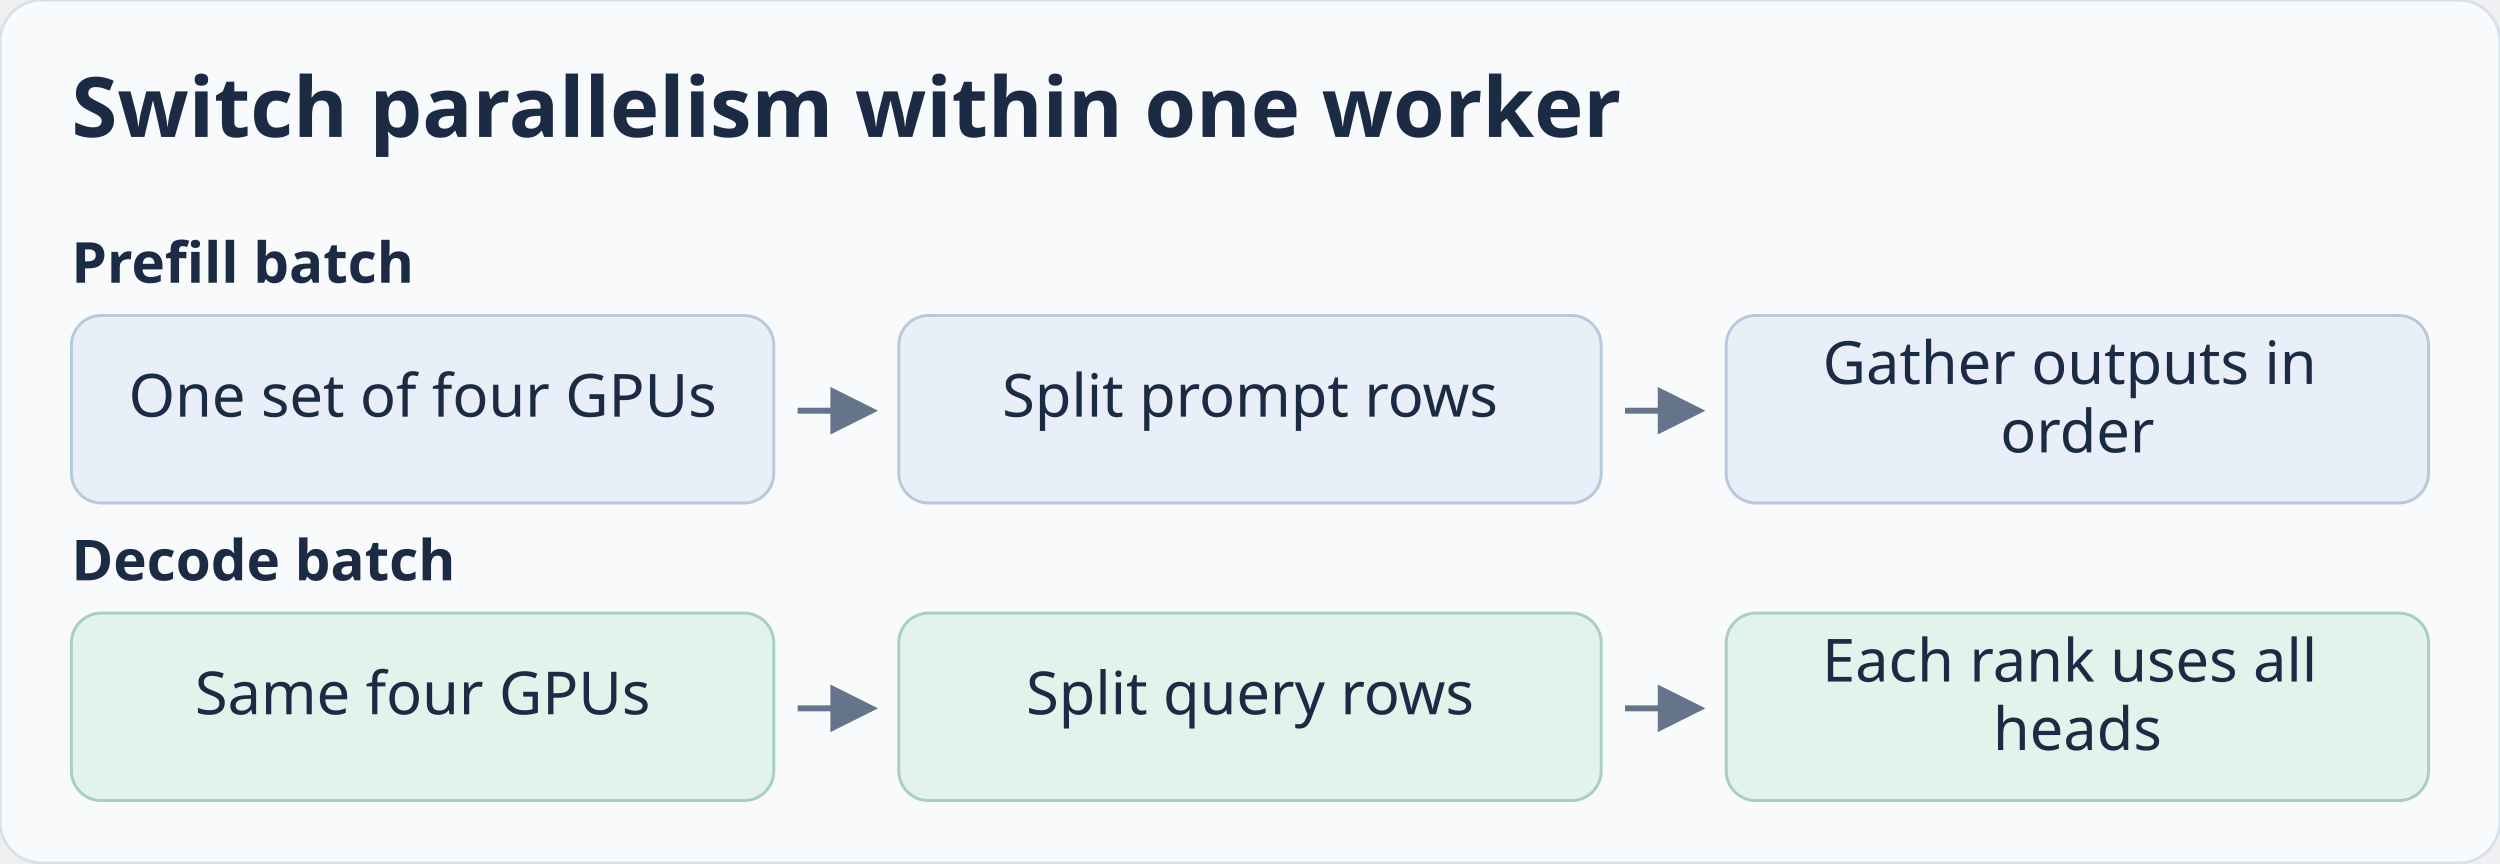
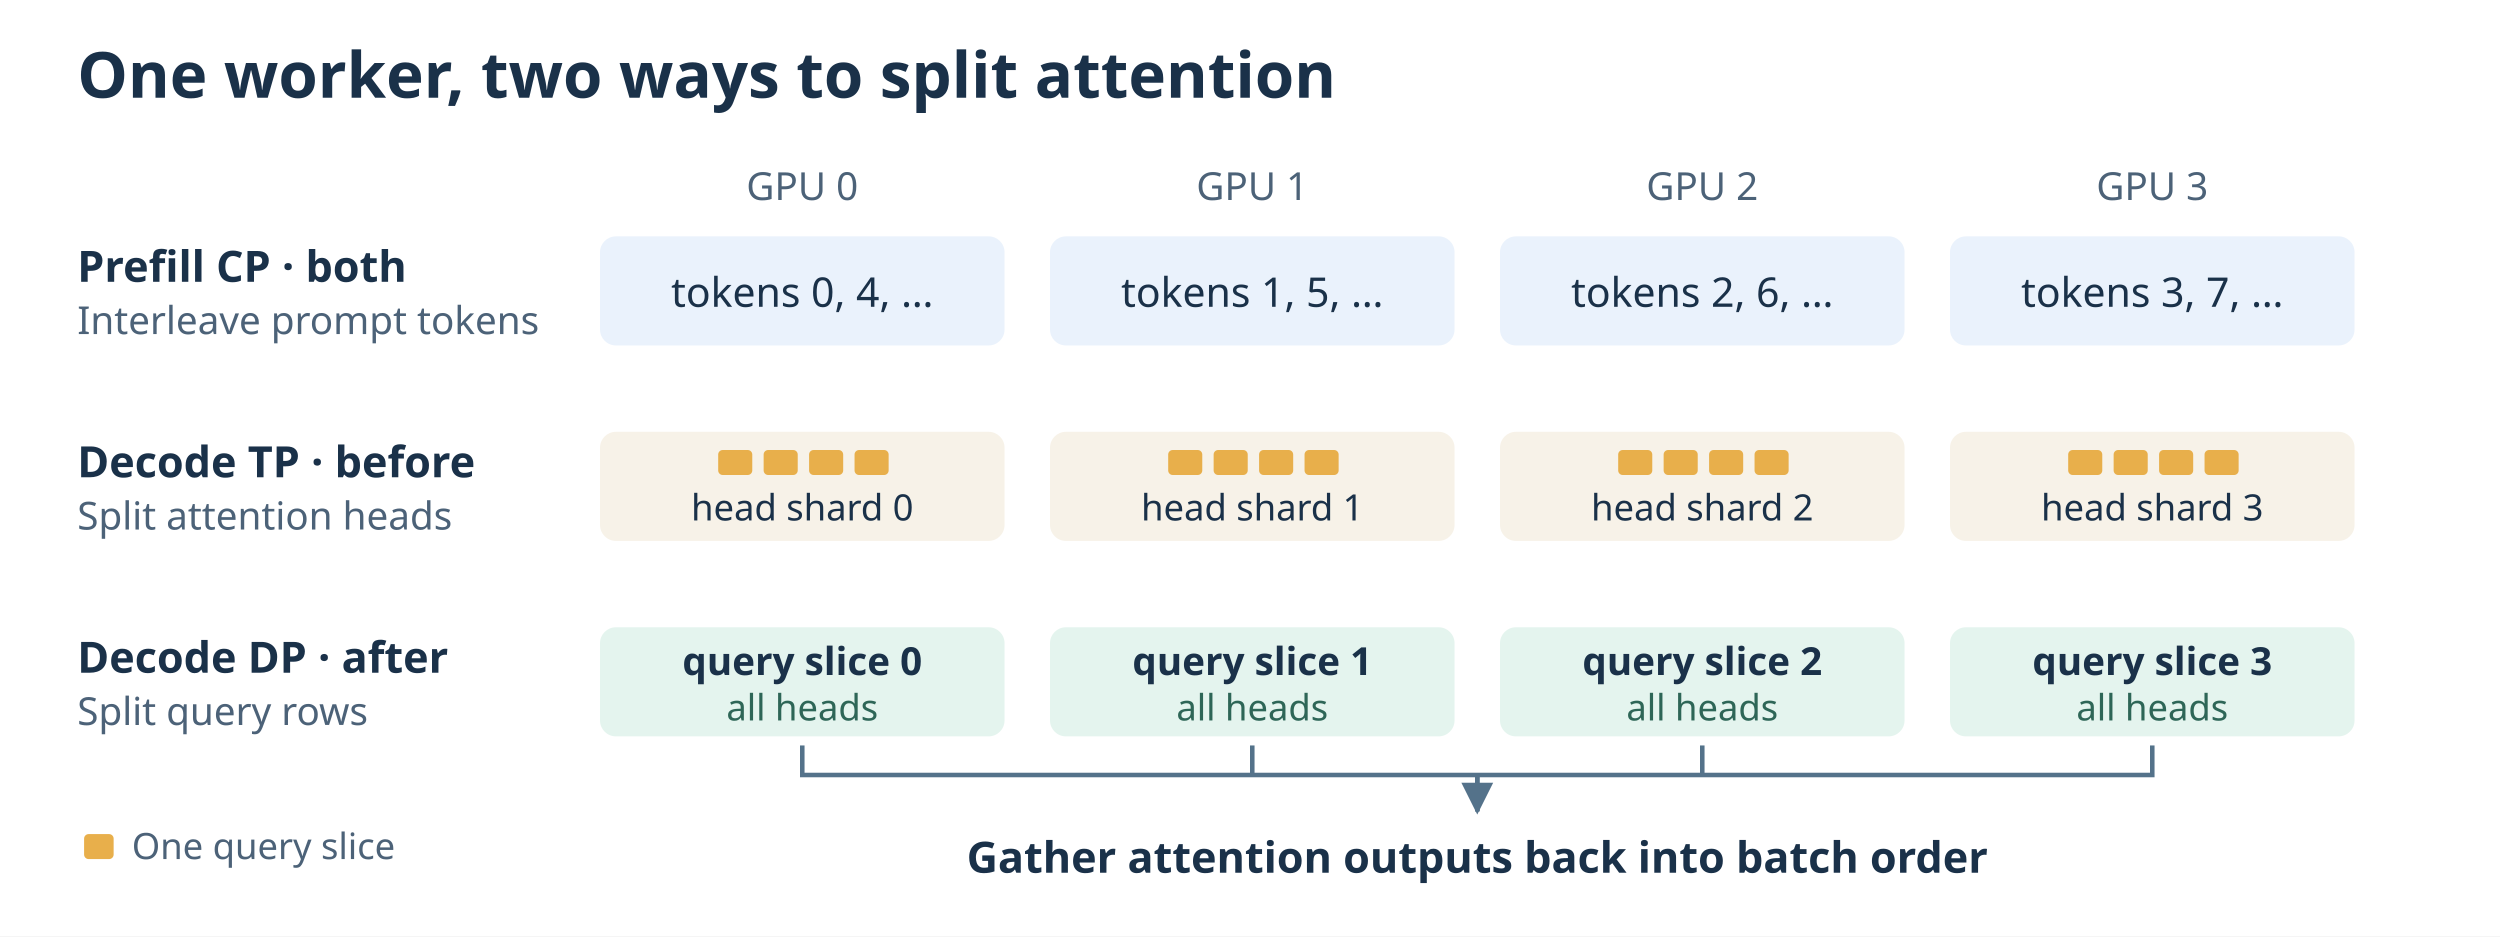
- <svg xmlns="http://www.w3.org/2000/svg" viewBox="0 0 840 290" role="img" aria-labelledby="title">
+ <svg xmlns="http://www.w3.org/2000/svg" width="1100" height="412" viewBox="0 0 1100 412" role="img" aria-labelledby="title desc">
  <defs>
-     <marker id="arrow" markerWidth="8" markerHeight="8" refX="7" refY="4" orient="auto">
-       <path d="M0 0l8 4-8 4z" fill="#64748b" />
+     <rect id="card" width="178" height="48" rx="7" />
+     <g id="allq" fill="#e8af4b">
+       <rect width="15" height="11" rx="2" />
+       <rect x="20" width="15" height="11" rx="2" />
+       <rect x="40" width="15" height="11" rx="2" />
+       <rect x="60" width="15" height="11" rx="2" />
+     </g>
+     <marker id="arrow" viewBox="0 0 10 10" refX="9" refY="5" markerWidth="7" markerHeight="7" orient="auto">
+       <path d="m0 0 10 5-10 5z" fill="#54728a" />
    </marker>
  </defs>
-   <style>
- text { font: 20px system-ui, sans-serif; fill: #1b2b43; }
- .title { font-size: 28px; font-weight: 700; }
- .label { font-size: 19px; font-weight: 650; }
- .arrow { stroke: #64748b; stroke-width: 2; marker-end: url(#arrow); }
- </style>
-   <rect width="840" height="290" rx="14" fill="#f8fafc" stroke="#d7e1eb" />
-   <text x="24" y="46" class="title">Switch parallelism within one worker</text>
-   <text x="24" y="95" class="label">Prefill batch</text>
-   <rect x="24" y="106" width="236" height="63" rx="10" fill="#e9eff8" stroke="#b8c9dc" />
-   <text x="142" y="140" text-anchor="middle">
-     <tspan x="142" dy="0">One set of four GPUs</tspan>
-   </text>
-   <path d="M268 138h25" class="arrow" />
-   <rect x="302" y="106" width="236" height="63" rx="10" fill="#e9eff8" stroke="#b8c9dc" />
-   <text x="420" y="140" text-anchor="middle">
-     <tspan x="420" dy="0">Split prompt rows</tspan>
-   </text>
-   <path d="M546 138h25" class="arrow" />
-   <rect x="580" y="106" width="236" height="63" rx="10" fill="#e9eff8" stroke="#b8c9dc" />
-   <text x="698" y="129" text-anchor="middle">
-     <tspan x="698" dy="0">Gather outputs in</tspan>
-     <tspan x="698" dy="23">order</tspan>
-   </text>
-   <text x="24" y="195" class="label">Decode batch</text>
-   <rect x="24" y="206" width="236" height="63" rx="10" fill="#e2f3eb" stroke="#a8cfc0" />
-   <text x="142" y="240" text-anchor="middle">
-     <tspan x="142" dy="0">Same four GPUs</tspan>
-   </text>
-   <path d="M268 238h25" class="arrow" />
-   <rect x="302" y="206" width="236" height="63" rx="10" fill="#e2f3eb" stroke="#a8cfc0" />
-   <text x="420" y="240" text-anchor="middle">
-     <tspan x="420" dy="0">Split query rows</tspan>
-   </text>
-   <path d="M546 238h25" class="arrow" />
-   <rect x="580" y="206" width="236" height="63" rx="10" fill="#e2f3eb" stroke="#a8cfc0" />
-   <text x="698" y="229" text-anchor="middle">
-     <tspan x="698" dy="0">Each rank uses all</tspan>
-     <tspan x="698" dy="23">heads</tspan>
-   </text>
+   <rect width="1100" height="412" fill="#fff" />
+   <g font-family="system-ui, sans-serif" fill="#1a3149">
+     <text x="34" y="43" font-size="28" font-weight="700">One worker, two ways to split attention</text>
+     <g font-size="17" fill="#4c6278" text-anchor="middle">
+       <text x="353" y="88">GPU 0</text>
+       <text x="551" y="88">GPU 1</text>
+       <text x="749" y="88">GPU 2</text>
+       <text x="947" y="88">GPU 3</text>
+     </g>
+     <g fill="#eaf2fc">
+       <use href="#card" x="264" y="104" />
+       <use href="#card" x="462" y="104" />
+       <use href="#card" x="660" y="104" />
+       <use href="#card" x="858" y="104" />
+     </g>
+     <g fill="#f7f2e8">
+       <use href="#card" x="264" y="190" />
+       <use href="#card" x="462" y="190" />
+       <use href="#card" x="660" y="190" />
+       <use href="#card" x="858" y="190" />
+     </g>
+     <g fill="#e4f4ee">
+       <use href="#card" x="264" y="276" />
+       <use href="#card" x="462" y="276" />
+       <use href="#card" x="660" y="276" />
+       <use href="#card" x="858" y="276" />
+     </g>
+     <g font-size="19" font-weight="700">
+       <text x="34" y="124">Prefill CP · both</text>
+       <text x="34" y="210">Decode TP · before</text>
+       <text x="34" y="296">Decode DP · after</text>
+     </g>
+     <g font-size="17" fill="#4c6278">
+       <text x="34" y="147">Interleave prompt tokens</text>
+       <text x="34" y="233">Split attention heads</text>
+       <text x="34" y="319">Split query rows</text>
+     </g>
+     <g font-size="18" text-anchor="middle">
+       <text x="353" y="135">tokens 0, 4, …</text>
+       <text x="551" y="135">tokens 1, 5, …</text>
+       <text x="749" y="135">tokens 2, 6, …</text>
+       <text x="947" y="135">tokens 3, 7, …</text>
+     </g>
+     <use href="#allq" x="316" y="198" />
+     <use href="#allq" x="514" y="198" />
+     <use href="#allq" x="712" y="198" />
+     <use href="#allq" x="910" y="198" />
+     <g font-size="16" text-anchor="middle">
+       <text x="353" y="229">head shard 0</text>
+       <text x="551" y="229">head shard 1</text>
+       <text x="749" y="229">head shard 2</text>
+       <text x="947" y="229">head shard 3</text>
+     </g>
+     <g font-size="17" text-anchor="middle" font-weight="650">
+       <text x="353" y="297">query slice 0</text>
+       <text x="551" y="297">query slice 1</text>
+       <text x="749" y="297">query slice 2</text>
+       <text x="947" y="297">query slice 3</text>
+     </g>
+     <g font-size="16" text-anchor="middle" fill="#2e6657">
+       <text x="353" y="317">all heads</text>
+       <text x="551" y="317">all heads</text>
+       <text x="749" y="317">all heads</text>
+       <text x="947" y="317">all heads</text>
+     </g>
+     <path d="M353 328v13h594v-13m-396 0v13m198-13v13m-99 0v16" fill="none" stroke="#54728a" stroke-width="2" />
+     <path d="M650 341v16" stroke="#54728a" stroke-width="2" marker-end="url(#arrow)" />
+     <text x="650" y="384" font-size="19" text-anchor="middle" font-weight="650">Gather attention outputs back into batch order</text>
+     <rect x="37" y="367" width="13" height="11" rx="2" fill="#e8af4b" />
+     <text x="58" y="378" font-size="16" fill="#4c6278">One query slice</text>
+   </g>
</svg>
